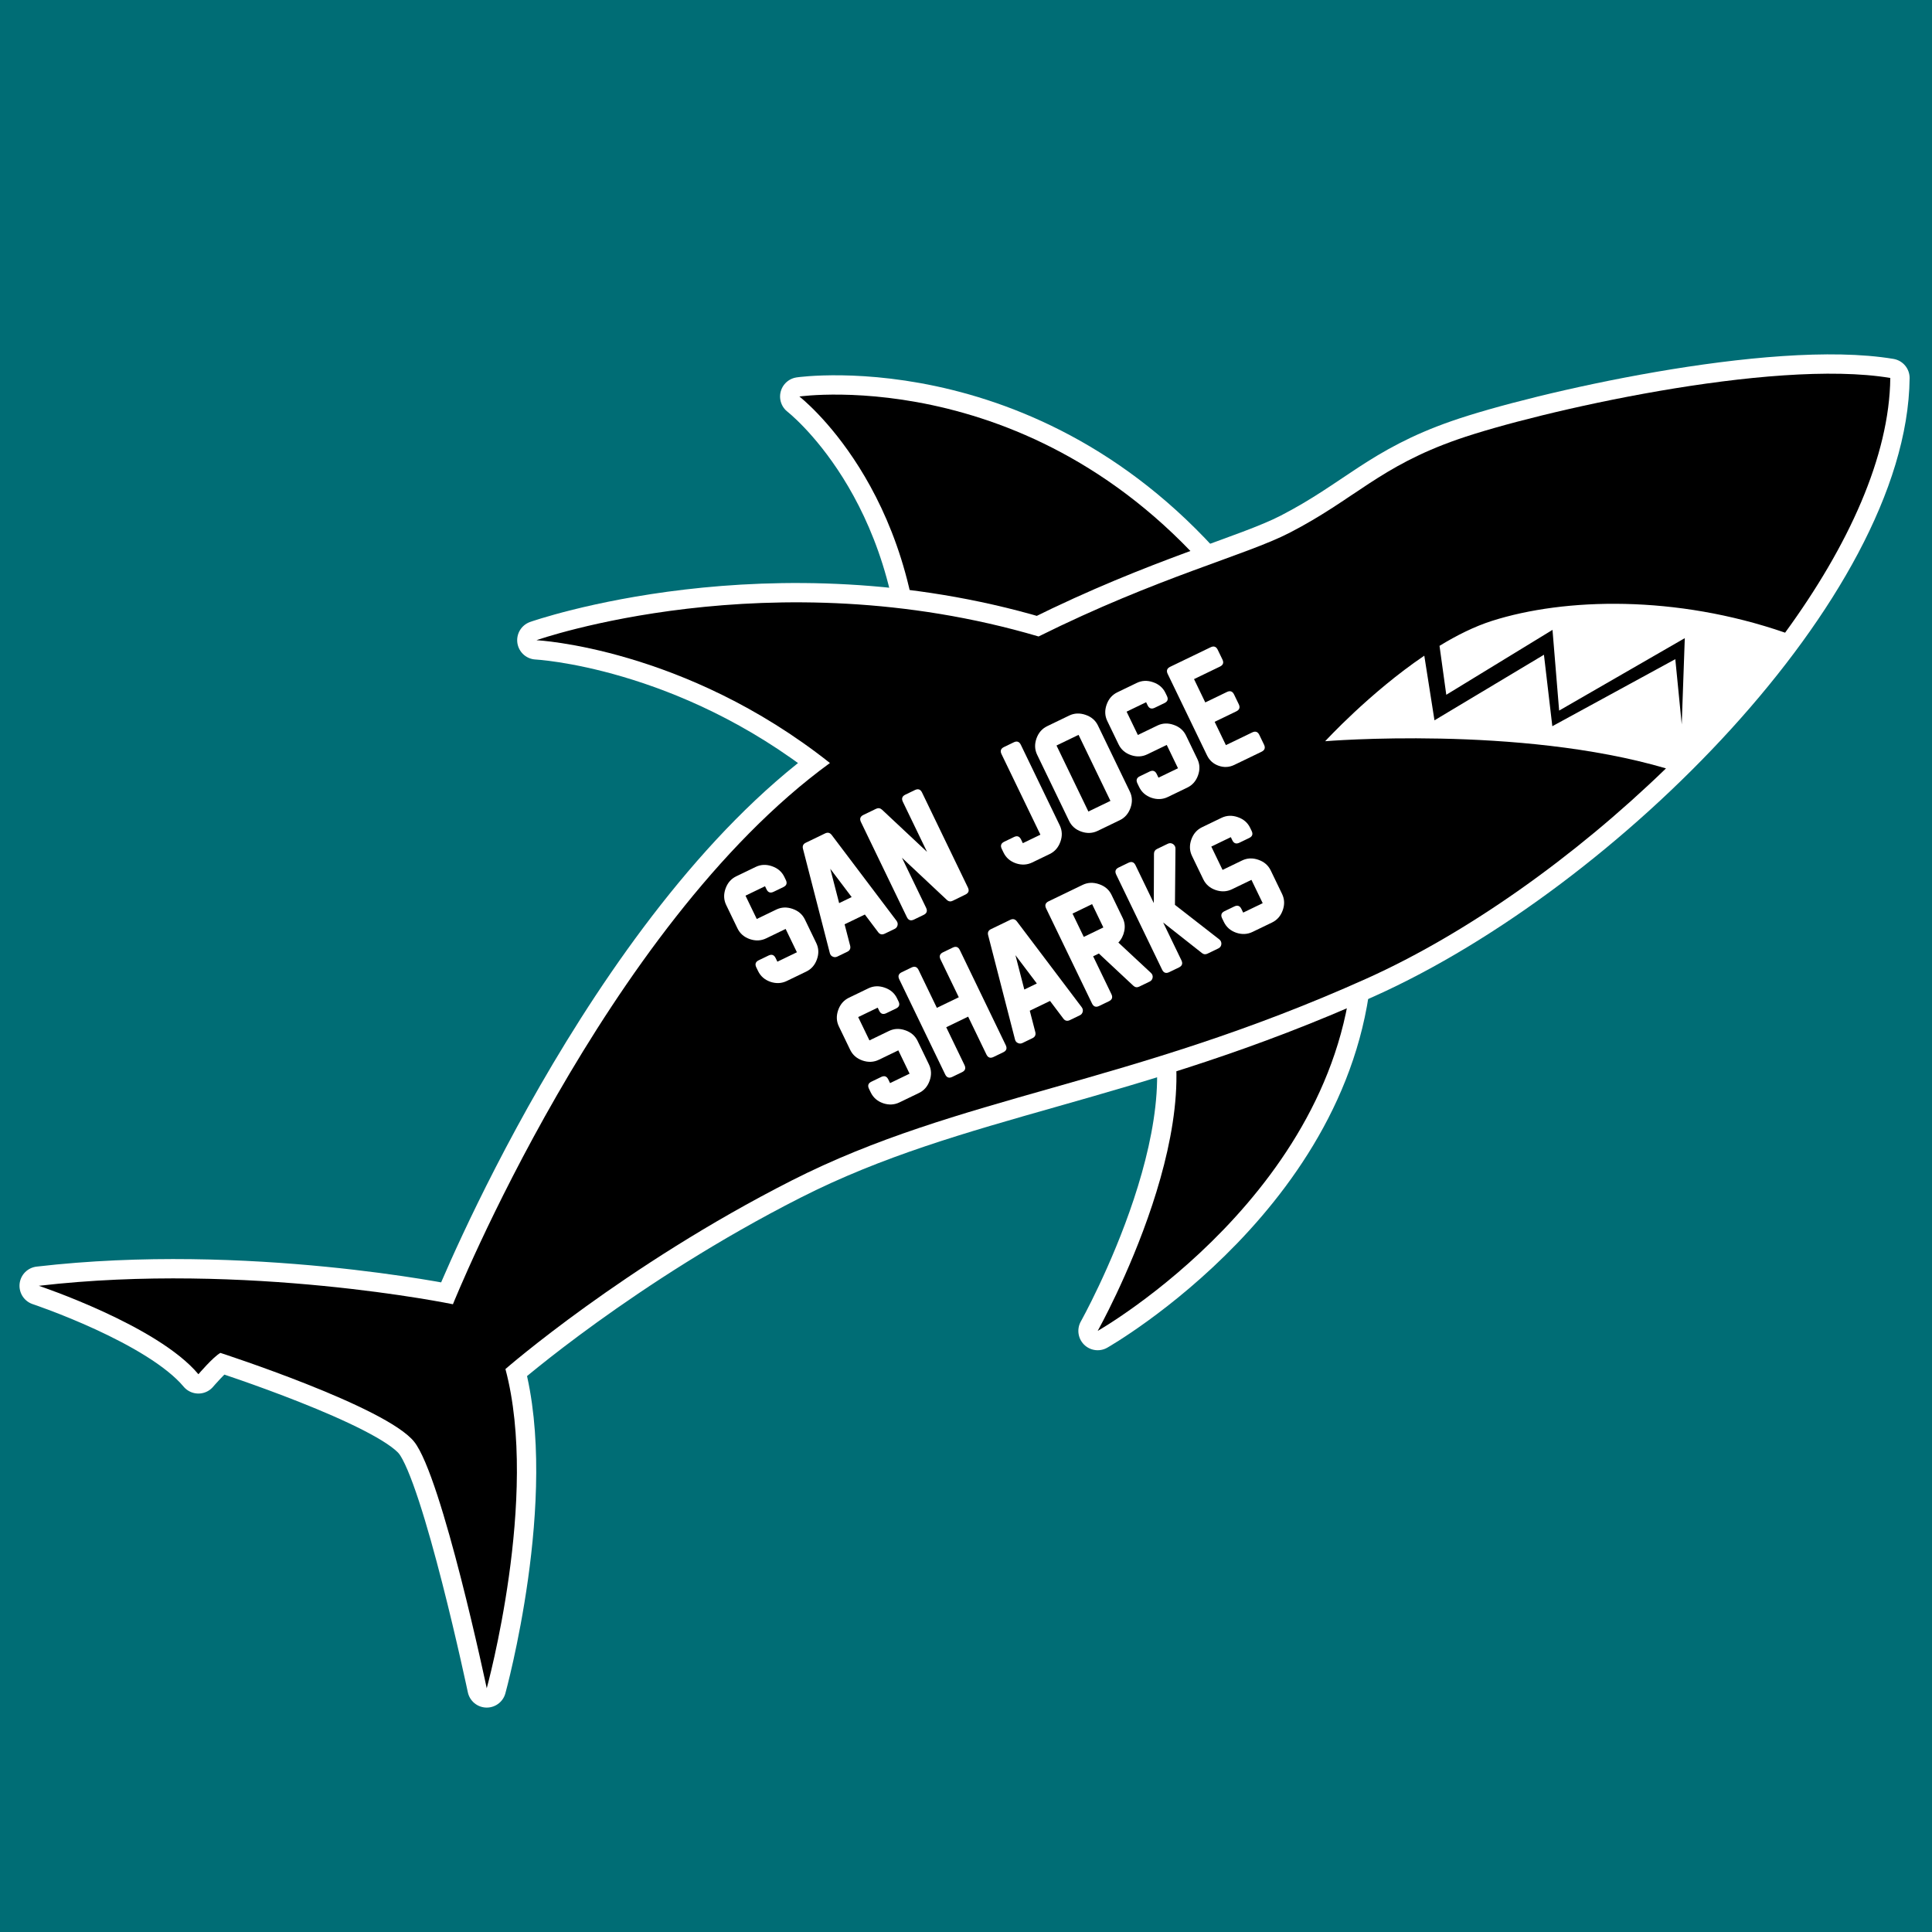
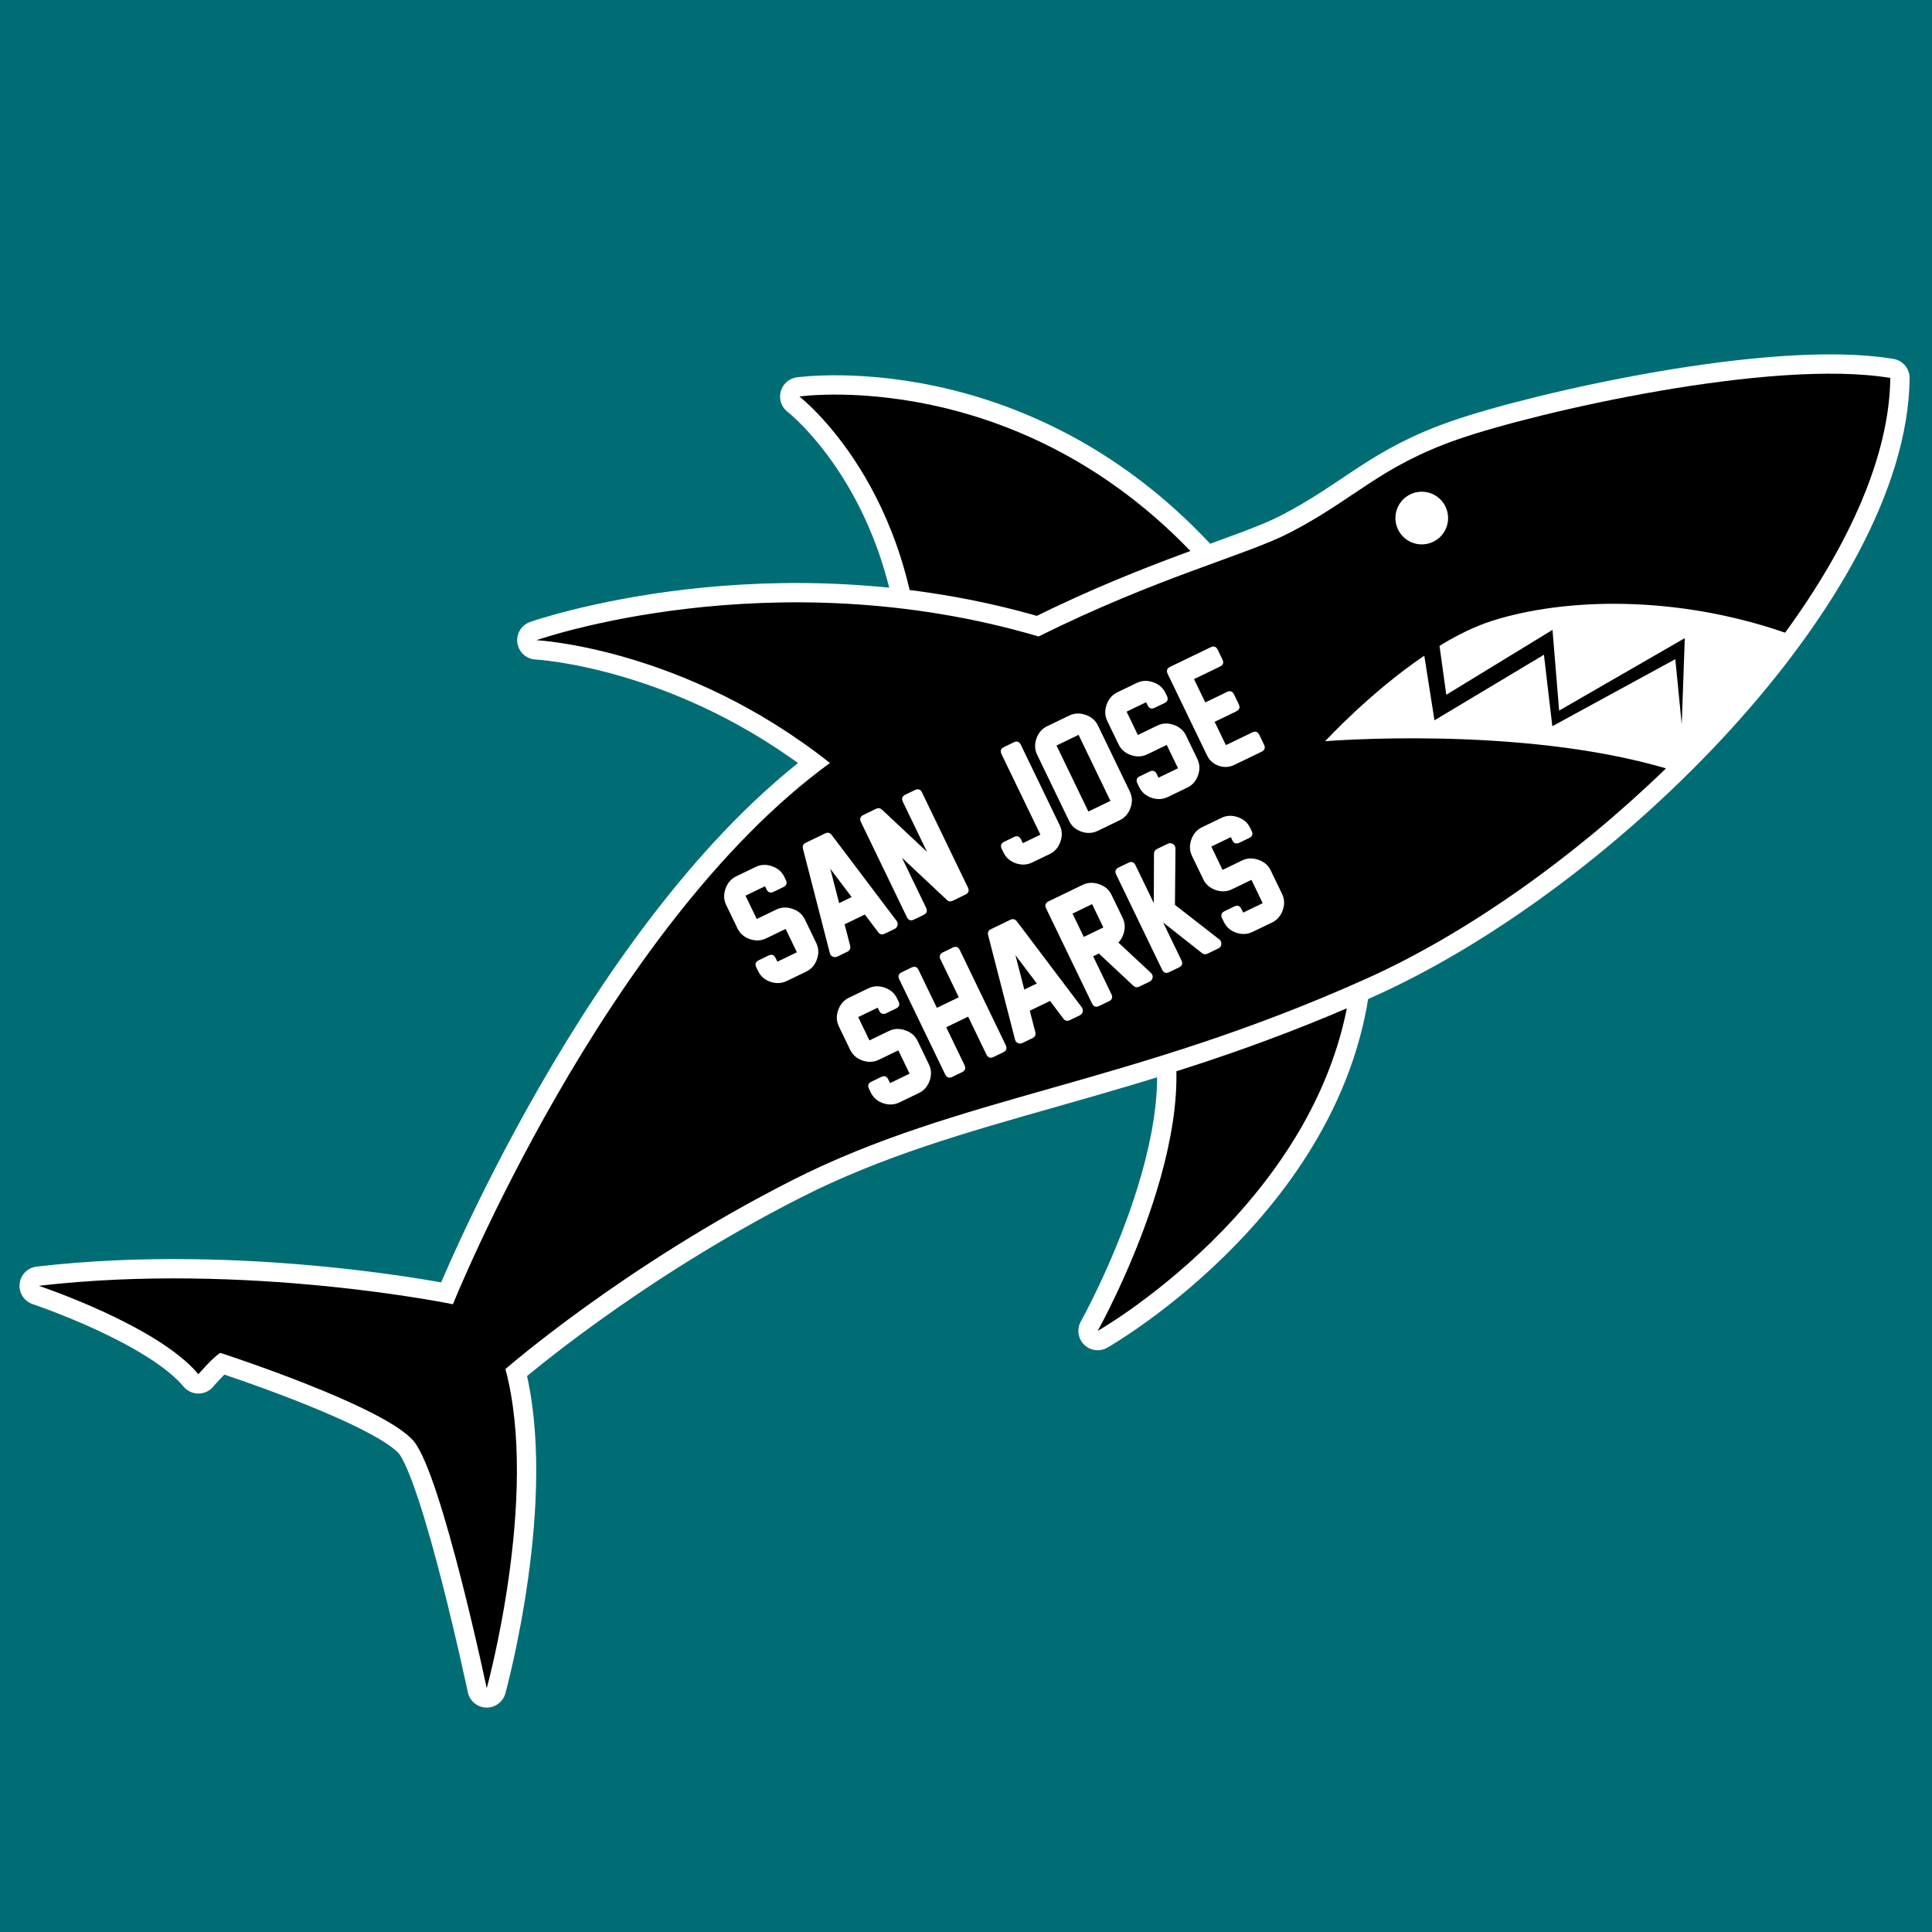
<svg xmlns="http://www.w3.org/2000/svg" width="1000" height="1000" viewBox="0 0 264.583 264.583" version="1.1" id="svg8">
  <defs id="defs2" />
  <g id="layer1" transform="translate(0,-32.41665)">
    <rect style="opacity:1;fill:#006d75;fill-opacity:1;stroke:none;stroke-width:5.292;stroke-linecap:butt;stroke-linejoin:round;stroke-miterlimit:4;stroke-dasharray:none;stroke-opacity:1;paint-order:normal" id="rect996" width="277.426" height="276.891" x="-4.897" y="27.702" />
    <path id="path998" d="m 126.193,126.778 c -0.43,-27.506 -16.718,-40.059 -16.718,-40.059 0,0 34.342,-4.979 59.732,28.384 l -22.559,17.249 z" style="opacity:1;fill:#000000;stroke:#ffffff;stroke-width:5.292;stroke-linecap:butt;stroke-linejoin:round;stroke-miterlimit:4;stroke-dasharray:none;stroke-opacity:1" />
    <path id="path1000" d="m 158.509,168.716 c 8.989,15.376 -8.185,45.966 -8.185,45.966 0,0 34.229,-19.46 35.044,-52.43 z" style="opacity:1;fill:#000000;stroke:#ffffff;stroke-width:5.292;stroke-linecap:butt;stroke-linejoin:round;stroke-miterlimit:4;stroke-dasharray:none;stroke-opacity:1" />
    <path style="opacity:1;fill:#000000;stroke:none;stroke-width:0.265px;stroke-linecap:butt;stroke-linejoin:miter;stroke-opacity:1" d="m 126.193,126.778 c -0.43,-27.506 -16.718,-40.059 -16.718,-40.059 0,0 34.342,-4.979 59.732,28.384 l -22.559,17.249 z" id="path965" />
    <path style="opacity:1;fill:#000000;stroke:none;stroke-width:0.265px;stroke-linecap:butt;stroke-linejoin:miter;stroke-opacity:1" d="m 158.509,168.716 c 8.989,15.376 -8.185,45.966 -8.185,45.966 0,0 34.229,-19.46 35.044,-52.43 z" id="path967" />
    <path style="opacity:1;fill:#ffffff;stroke:#ffffff;stroke-width:5.292;stroke-linecap:butt;stroke-linejoin:round;stroke-miterlimit:4;stroke-dasharray:none;stroke-opacity:1" d="m 73.472,120.091 c 0,0 20.233,1.008 40.186,16.818 -30.846,22.456 -51.631,74.122 -51.631,74.122 0,0 -28.24,-5.836 -56.711,-2.526 0,0 16.281,5.428 21.856,12.109 0,0 2.013,-2.362 3.009,-2.922 0,0 22.718,7.356 26.543,12.175 3.826,4.819 9.933,33.754 9.933,33.754 0,0 7.235,-26.236 2.561,-43.717 0,0 16.203,-14.141 39.205,-25.822 23.002,-11.681 46.033,-12.956 78.72,-27.65 32.687,-14.694 71.428,-53.889 71.729,-82.254 -16.224,-2.71 -48.455,4.662 -59.203,8.401 -10.748,3.739 -14.077,8.167 -23.073,12.807 -5.991,3.09 -17.89,6.014 -34.363,14.195 -36.675,-10.811 -68.761,0.509 -68.761,0.509 z" id="path960" />
    <path style="opacity:1;fill:#000000;stroke:none;stroke-width:0.265px;stroke-linecap:butt;stroke-linejoin:miter;stroke-opacity:1" d="m 73.472,120.091 c 0,0 20.233,1.008 40.186,16.818 -30.846,22.456 -51.631,74.122 -51.631,74.122 0,0 -28.24,-5.836 -56.711,-2.526 0,0 16.281,5.428 21.856,12.109 0,0 2.013,-2.362 3.009,-2.922 0,0 22.718,7.356 26.543,12.175 3.826,4.819 9.933,33.754 9.933,33.754 0,0 7.235,-26.236 2.561,-43.717 0,0 16.203,-14.141 39.205,-25.822 23.002,-11.681 46.033,-12.956 78.72,-27.65 13.7,-6.158 28.461,-16.621 41.011,-28.786 -20.151,-5.921 -46.674,-3.721 -46.674,-3.721 0,0 6.101,-6.654 13.574,-11.715 l 1.394,8.852 14.991,-8.979 1.148,9.787 16.842,-9.183 0.881,8.931 0.418,-11.808 -17.208,9.92 -0.909,-11.052 -14.546,8.887 -0.927,-6.701 c 2.356,-1.441 4.8,-2.661 7.196,-3.423 9.977,-3.172 25.175,-3.552 40.132,1.619 8.688,-11.903 14.291,-24.166 14.405,-34.883 -16.224,-2.71 -48.455,4.662 -59.203,8.401 -10.748,3.739 -14.077,8.167 -23.073,12.807 -5.991,3.09 -17.89,6.014 -34.363,14.195 -36.675,-10.811 -68.761,0.509 -68.761,0.509 z" id="path969" />
    <g aria-label="SAN JOSE" transform="matrix(0.46716,-0.225562,0.225562,0.46716,57.66255,136.2102)" style="font-style:normal;font-weight:normal;font-size:40px;line-height:1.25;font-family:sans-serif;letter-spacing:0px;word-spacing:0px;fill:#ffffff;fill-opacity:1;stroke:none;stroke-width:0.51" id="flowRoot1002">
      <path d="m 67.039,95.01 h -5.703 q -2.266,0 -3.984,-1.68 -1.699,-1.699 -1.699,-3.984 v -1.074 q 0,-1.406 1.387,-1.406 h 2.871 q 1.406,0 1.406,1.406 v 1.074 h 5.723 v -6.836 h -5.703 q -2.266,0 -3.984,-1.699 -1.699,-1.699 -1.699,-3.965 v -6.855 q 0,-2.246 1.699,-3.945 1.719,-1.719 3.984,-1.719 h 5.703 q 2.246,0 3.945,1.699 1.719,1.699 1.719,3.945 v 0.938 q 0,1.387 -1.387,1.387 h -2.871 q -1.406,0 -1.406,-1.387 v -0.918 h -5.723 v 6.836 h 5.723 q 2.246,0 3.945,1.699 1.719,1.699 1.719,3.945 v 6.895 q 0,2.285 -1.719,3.965 -1.699,1.68 -3.945,1.68 z" style="font-style:normal;font-variant:normal;font-weight:normal;font-stretch:normal;font-family:'New Athletic M54';-inkscape-font-specification:'New Athletic M54';fill:#ffffff;fill-opacity:1;stroke-width:0.26" id="path1031" />
      <path d="m 88.66,93.877 -1.133,-5.703 h -5.938 l -1.133,5.703 q -0.234,1.133 -1.387,1.133 h -2.91 q -0.684,0 -1.094,-0.508 -0.43,-0.488 -0.293,-1.172 l 5.586,-27.871 q 0.215,-1.133 1.367,-1.133 h 5.664 q 1.152,0 1.387,1.133 l 5.566,27.871 q 0.117,0.684 -0.293,1.172 -0.43,0.508 -1.074,0.508 h -2.93 q -1.172,0 -1.387,-1.133 z m -2.266,-11.367 -1.836,-9.18 -1.836,9.18 z" style="font-style:normal;font-variant:normal;font-weight:normal;font-stretch:normal;font-family:'New Athletic M54';-inkscape-font-specification:'New Athletic M54';fill:#ffffff;fill-opacity:1;stroke-width:0.26" id="path1033" />
      <path d="m 108.699,94.112 -5.84,-15.176 v 14.668 q 0,1.406 -1.406,1.406 h -2.832 q -1.406,0 -1.406,-1.406 V 65.733 q 0,-1.406 1.406,-1.406 h 3.711 q 0.938,0 1.309,0.898 L 109.5,80.42 v -14.688 q 0,-1.406 1.406,-1.406 h 2.812 q 1.406,0 1.406,1.406 v 27.852 q 0,1.387 -1.387,1.387 l -3.711,0.02 q -0.977,0.02 -1.328,-0.879 z" style="font-style:normal;font-variant:normal;font-weight:normal;font-stretch:normal;font-family:'New Athletic M54';-inkscape-font-specification:'New Athletic M54';fill:#ffffff;fill-opacity:1;stroke-width:0.26" id="path1035" />
      <path d="m 138.406,95.01 h -5.117 q -2.266,0 -3.984,-1.68 -1.699,-1.699 -1.699,-3.965 v -1.094 q 0,-1.406 1.406,-1.406 h 2.871 q 1.387,0 1.387,1.406 v 1.074 h 5.156 V 65.733 q 0,-1.406 1.387,-1.406 h 2.891 q 1.387,0 1.387,1.406 v 23.613 q 0,2.285 -1.738,3.984 -1.719,1.68 -3.945,1.68 z" style="font-style:normal;font-variant:normal;font-weight:normal;font-stretch:normal;font-family:'New Athletic M54';-inkscape-font-specification:'New Athletic M54';fill:#ffffff;fill-opacity:1;stroke-width:0.26" id="path1037" />
      <path d="m 158.953,95.01 h -6.465 q -2.266,0 -3.965,-1.68 -1.699,-1.68 -1.699,-3.945 V 69.971 q 0,-2.246 1.699,-3.945 1.719,-1.699 3.965,-1.699 h 6.445 q 2.246,0 3.965,1.699 1.738,1.699 1.738,3.965 v 19.375 q 0,2.266 -1.738,3.965 -1.719,1.68 -3.945,1.68 z m 0,-5.664 V 69.991 h -6.465 v 19.355 z" style="font-style:normal;font-variant:normal;font-weight:normal;font-stretch:normal;font-family:'New Athletic M54';-inkscape-font-specification:'New Athletic M54';fill:#ffffff;fill-opacity:1;stroke-width:0.26" id="path1039" />
      <path d="m 178.758,95.01 h -5.703 q -2.266,0 -3.984,-1.68 -1.699,-1.699 -1.699,-3.984 v -1.074 q 0,-1.406 1.387,-1.406 h 2.871 q 1.406,0 1.406,1.406 v 1.074 h 5.723 v -6.836 h -5.703 q -2.266,0 -3.984,-1.699 -1.699,-1.699 -1.699,-3.965 v -6.855 q 0,-2.246 1.699,-3.945 1.719,-1.719 3.984,-1.719 h 5.703 q 2.246,0 3.945,1.699 1.719,1.699 1.719,3.945 v 0.938 q 0,1.387 -1.387,1.387 h -2.871 q -1.406,0 -1.406,-1.387 v -0.918 h -5.723 v 6.836 h 5.723 q 2.246,0 3.945,1.699 1.719,1.699 1.719,3.945 v 6.895 q 0,2.285 -1.719,3.965 -1.699,1.68 -3.945,1.68 z" style="font-style:normal;font-variant:normal;font-weight:normal;font-stretch:normal;font-family:'New Athletic M54';-inkscape-font-specification:'New Athletic M54';fill:#ffffff;fill-opacity:1;stroke-width:0.26" id="path1041" />
      <path d="m 200.516,95.01 h -7.988 q -2.227,0 -3.809,-1.582 -1.582,-1.582 -1.582,-3.809 V 65.733 q 0,-1.406 1.406,-1.406 h 11.855 q 1.406,0 1.406,1.406 v 2.871 q 0,1.387 -1.406,1.387 h -7.598 v 6.836 h 6.348 q 1.406,0 1.406,1.406 v 2.871 q 0,1.406 -1.406,1.406 h -6.348 v 6.836 h 7.715 q 1.406,0 1.406,1.406 v 2.852 q 0,1.406 -1.406,1.406 z" style="font-style:normal;font-variant:normal;font-weight:normal;font-stretch:normal;font-family:'New Athletic M54';-inkscape-font-specification:'New Athletic M54';fill:#ffffff;fill-opacity:1;stroke-width:0.26" id="path1043" />
    </g>
    <g aria-label="SHARKS" transform="matrix(0.46716,-0.225562,0.225562,0.46716,73.09417,152.8374)" style="font-style:normal;font-weight:normal;font-size:40px;line-height:1.25;font-family:sans-serif;letter-spacing:0px;word-spacing:0px;fill:#ffffff;fill-opacity:1;stroke:none;stroke-width:0.51" id="flowRoot1016">
      <path d="m 67.039,95.01 h -5.703 q -2.266,0 -3.984,-1.68 -1.699,-1.699 -1.699,-3.984 v -1.074 q 0,-1.406 1.387,-1.406 h 2.871 q 1.406,0 1.406,1.406 v 1.074 h 5.723 v -6.836 h -5.703 q -2.266,0 -3.984,-1.699 -1.699,-1.699 -1.699,-3.965 v -6.855 q 0,-2.246 1.699,-3.945 1.719,-1.719 3.984,-1.719 h 5.703 q 2.246,0 3.945,1.699 1.719,1.699 1.719,3.945 v 0.938 q 0,1.387 -1.387,1.387 h -2.871 q -1.406,0 -1.406,-1.387 v -0.918 h -5.723 v 6.836 h 5.723 q 2.246,0 3.945,1.699 1.719,1.699 1.719,3.945 v 6.895 q 0,2.285 -1.719,3.965 -1.699,1.68 -3.945,1.68 z" style="font-style:normal;font-variant:normal;font-weight:normal;font-stretch:normal;font-family:'New Athletic M54';-inkscape-font-specification:'New Athletic M54';fill:#ffffff;fill-opacity:1;stroke-width:0.26" id="path1018" />
      <path d="m 91.785,95.01 h -2.871 q -1.406,0 -1.406,-1.406 v -11.094 h -6.426 v 11.094 q 0,1.406 -1.387,1.406 h -2.891 q -1.387,0 -1.387,-1.406 V 65.733 q 0,-1.406 1.387,-1.406 h 2.891 q 1.387,0 1.387,1.406 v 11.094 h 6.426 v -11.094 q 0,-1.406 1.406,-1.406 h 2.871 q 1.387,0 1.387,1.406 v 27.871 q 0,1.406 -1.387,1.406 z" style="font-style:normal;font-variant:normal;font-weight:normal;font-stretch:normal;font-family:'New Athletic M54';-inkscape-font-specification:'New Athletic M54';fill:#ffffff;fill-opacity:1;stroke-width:0.26" id="path1020" />
      <path d="m 109.91,93.877 -1.133,-5.703 h -5.938 l -1.133,5.703 q -0.234,1.133 -1.387,1.133 h -2.91 q -0.684,0 -1.094,-0.508 -0.43,-0.488 -0.293,-1.172 l 5.586,-27.871 q 0.215,-1.133 1.367,-1.133 h 5.664 q 1.152,0 1.387,1.133 l 5.566,27.871 q 0.117,0.684 -0.293,1.172 -0.43,0.508 -1.074,0.508 h -2.93 q -1.172,0 -1.387,-1.133 z m -2.266,-11.367 -1.836,-9.18 -1.836,9.18 z" style="font-style:normal;font-variant:normal;font-weight:normal;font-stretch:normal;font-family:'New Athletic M54';-inkscape-font-specification:'New Athletic M54';fill:#ffffff;fill-opacity:1;stroke-width:0.26" id="path1022" />
      <path d="m 134.676,95.01 h -3.066 q -0.938,0 -1.289,-0.898 l -4.492,-11.602 h -1.68 v 11.094 q 0,1.406 -1.406,1.406 h -2.871 q -1.406,0 -1.406,-1.406 V 65.733 q 0,-1.406 1.406,-1.406 h 9.98 q 2.246,0 3.984,1.719 1.738,1.699 1.738,3.965 v 6.797 q 0,1.797 -1.113,3.262 -1.113,1.465 -2.734,2.07 l 4.258,10.957 q 0.273,0.723 -0.137,1.309 -0.43,0.605 -1.172,0.605 z m -4.785,-18.184 v -6.836 h -5.742 v 6.836 z" style="font-style:normal;font-variant:normal;font-weight:normal;font-stretch:normal;font-family:'New Athletic M54';-inkscape-font-specification:'New Athletic M54';fill:#ffffff;fill-opacity:1;stroke-width:0.26" id="path1024" />
      <path d="M 156.082,66.358 149.5,79.678 l 6.582,13.301 q 0.332,0.684 -0.059,1.367 -0.41,0.664 -1.191,0.664 h -3.184 q -0.918,0 -1.27,-0.801 l -5.703,-11.699 v 11.094 q 0,1.406 -1.406,1.406 h -2.871 q -1.387,0 -1.387,-1.406 V 65.733 q 0,-1.406 1.387,-1.406 h 2.871 q 1.406,0 1.406,1.406 v 11.094 l 5.703,-11.699 q 0.391,-0.801 1.27,-0.801 h 3.184 q 0.762,0 1.191,0.664 0.391,0.703 0.059,1.367 z" style="font-style:normal;font-variant:normal;font-weight:normal;font-stretch:normal;font-family:'New Athletic M54';-inkscape-font-specification:'New Athletic M54';fill:#ffffff;fill-opacity:1;stroke-width:0.26" id="path1026" />
      <path d="m 170.555,95.01 h -5.703 q -2.266,0 -3.984,-1.68 -1.699,-1.699 -1.699,-3.984 v -1.074 q 0,-1.406 1.387,-1.406 h 2.871 q 1.406,0 1.406,1.406 v 1.074 h 5.723 v -6.836 h -5.703 q -2.266,0 -3.984,-1.699 -1.699,-1.699 -1.699,-3.965 v -6.855 q 0,-2.246 1.699,-3.945 1.719,-1.719 3.984,-1.719 h 5.703 q 2.246,0 3.945,1.699 1.719,1.699 1.719,3.945 v 0.938 q 0,1.387 -1.387,1.387 h -2.871 q -1.406,0 -1.406,-1.387 v -0.918 h -5.723 v 6.836 h 5.723 q 2.246,0 3.945,1.699 1.719,1.699 1.719,3.945 v 6.895 q 0,2.285 -1.719,3.965 -1.699,1.68 -3.945,1.68 z" style="font-style:normal;font-variant:normal;font-weight:normal;font-stretch:normal;font-family:'New Athletic M54';-inkscape-font-specification:'New Athletic M54';fill:#ffffff;fill-opacity:1;stroke-width:0.26" id="path1028" />
    </g>
+     <circle style="opacity:1;fill:#ffffff;fill-opacity:1;stroke:none;stroke-width:3.969;stroke-linecap:butt;stroke-linejoin:round;stroke-miterlimit:4;stroke-dasharray:none;stroke-opacity:1;paint-order:normal" id="path837" cx="194.706" cy="103.363" r="3.608" />
  </g>
</svg>
